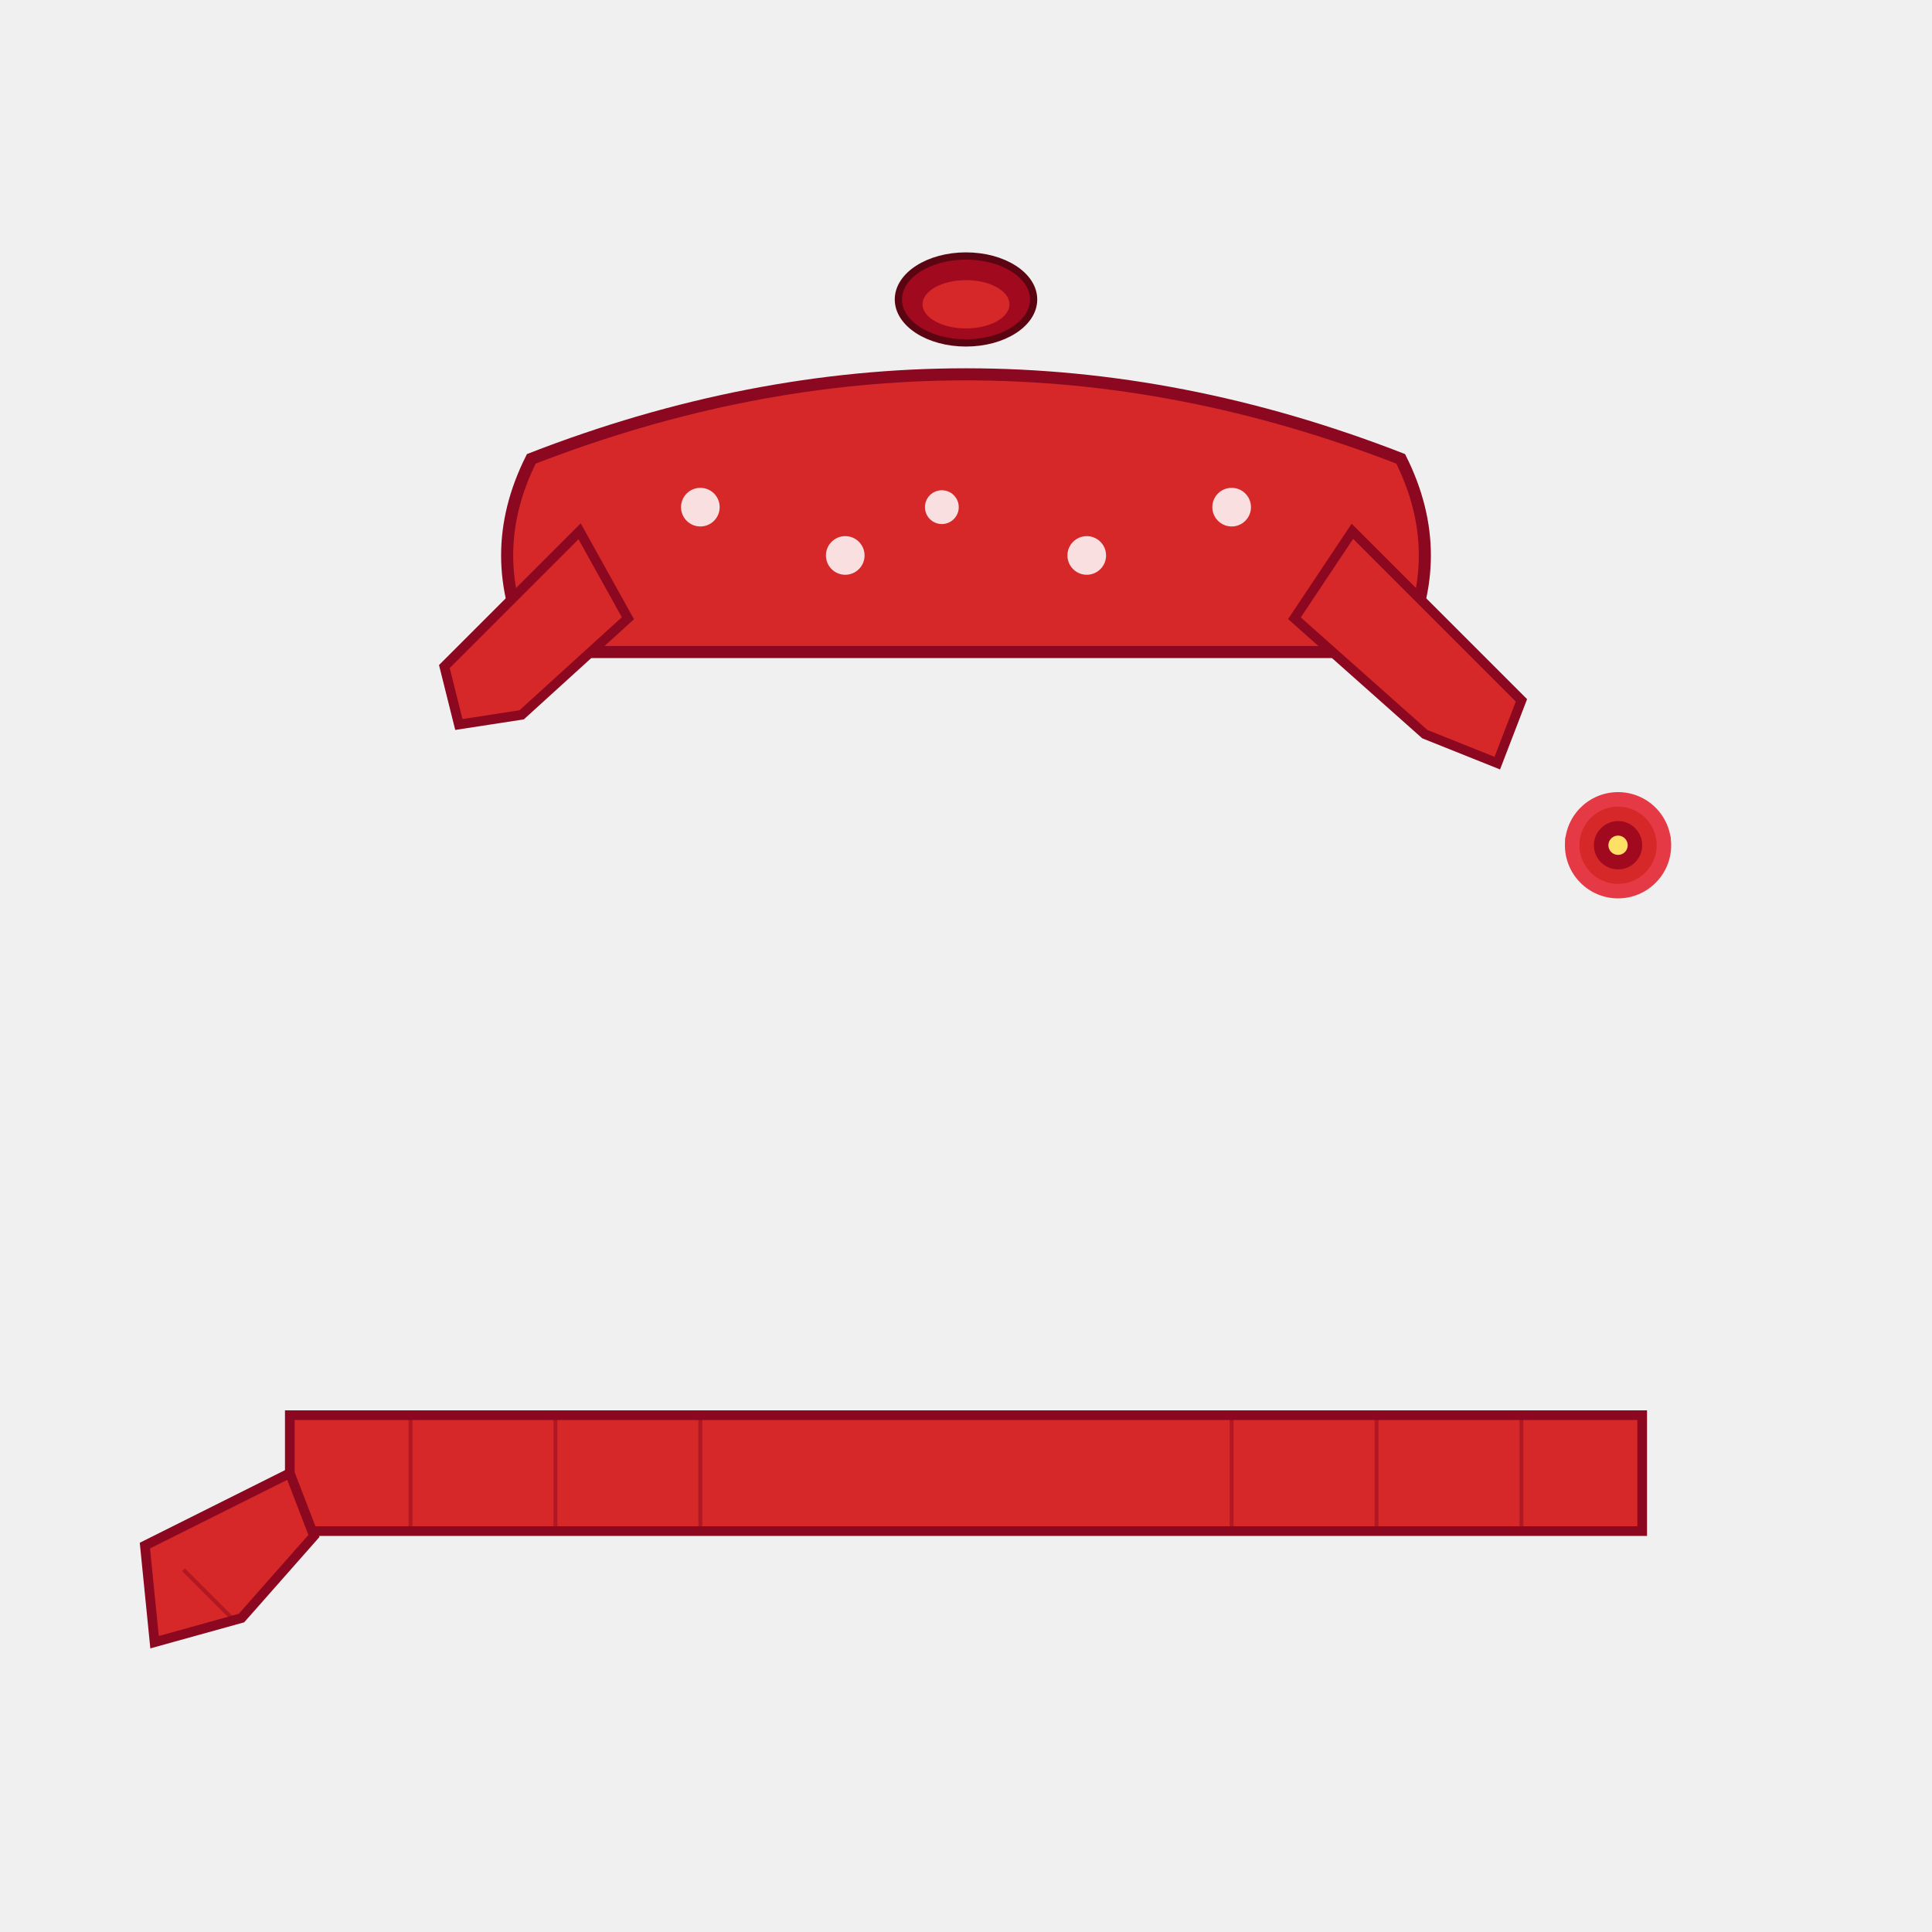
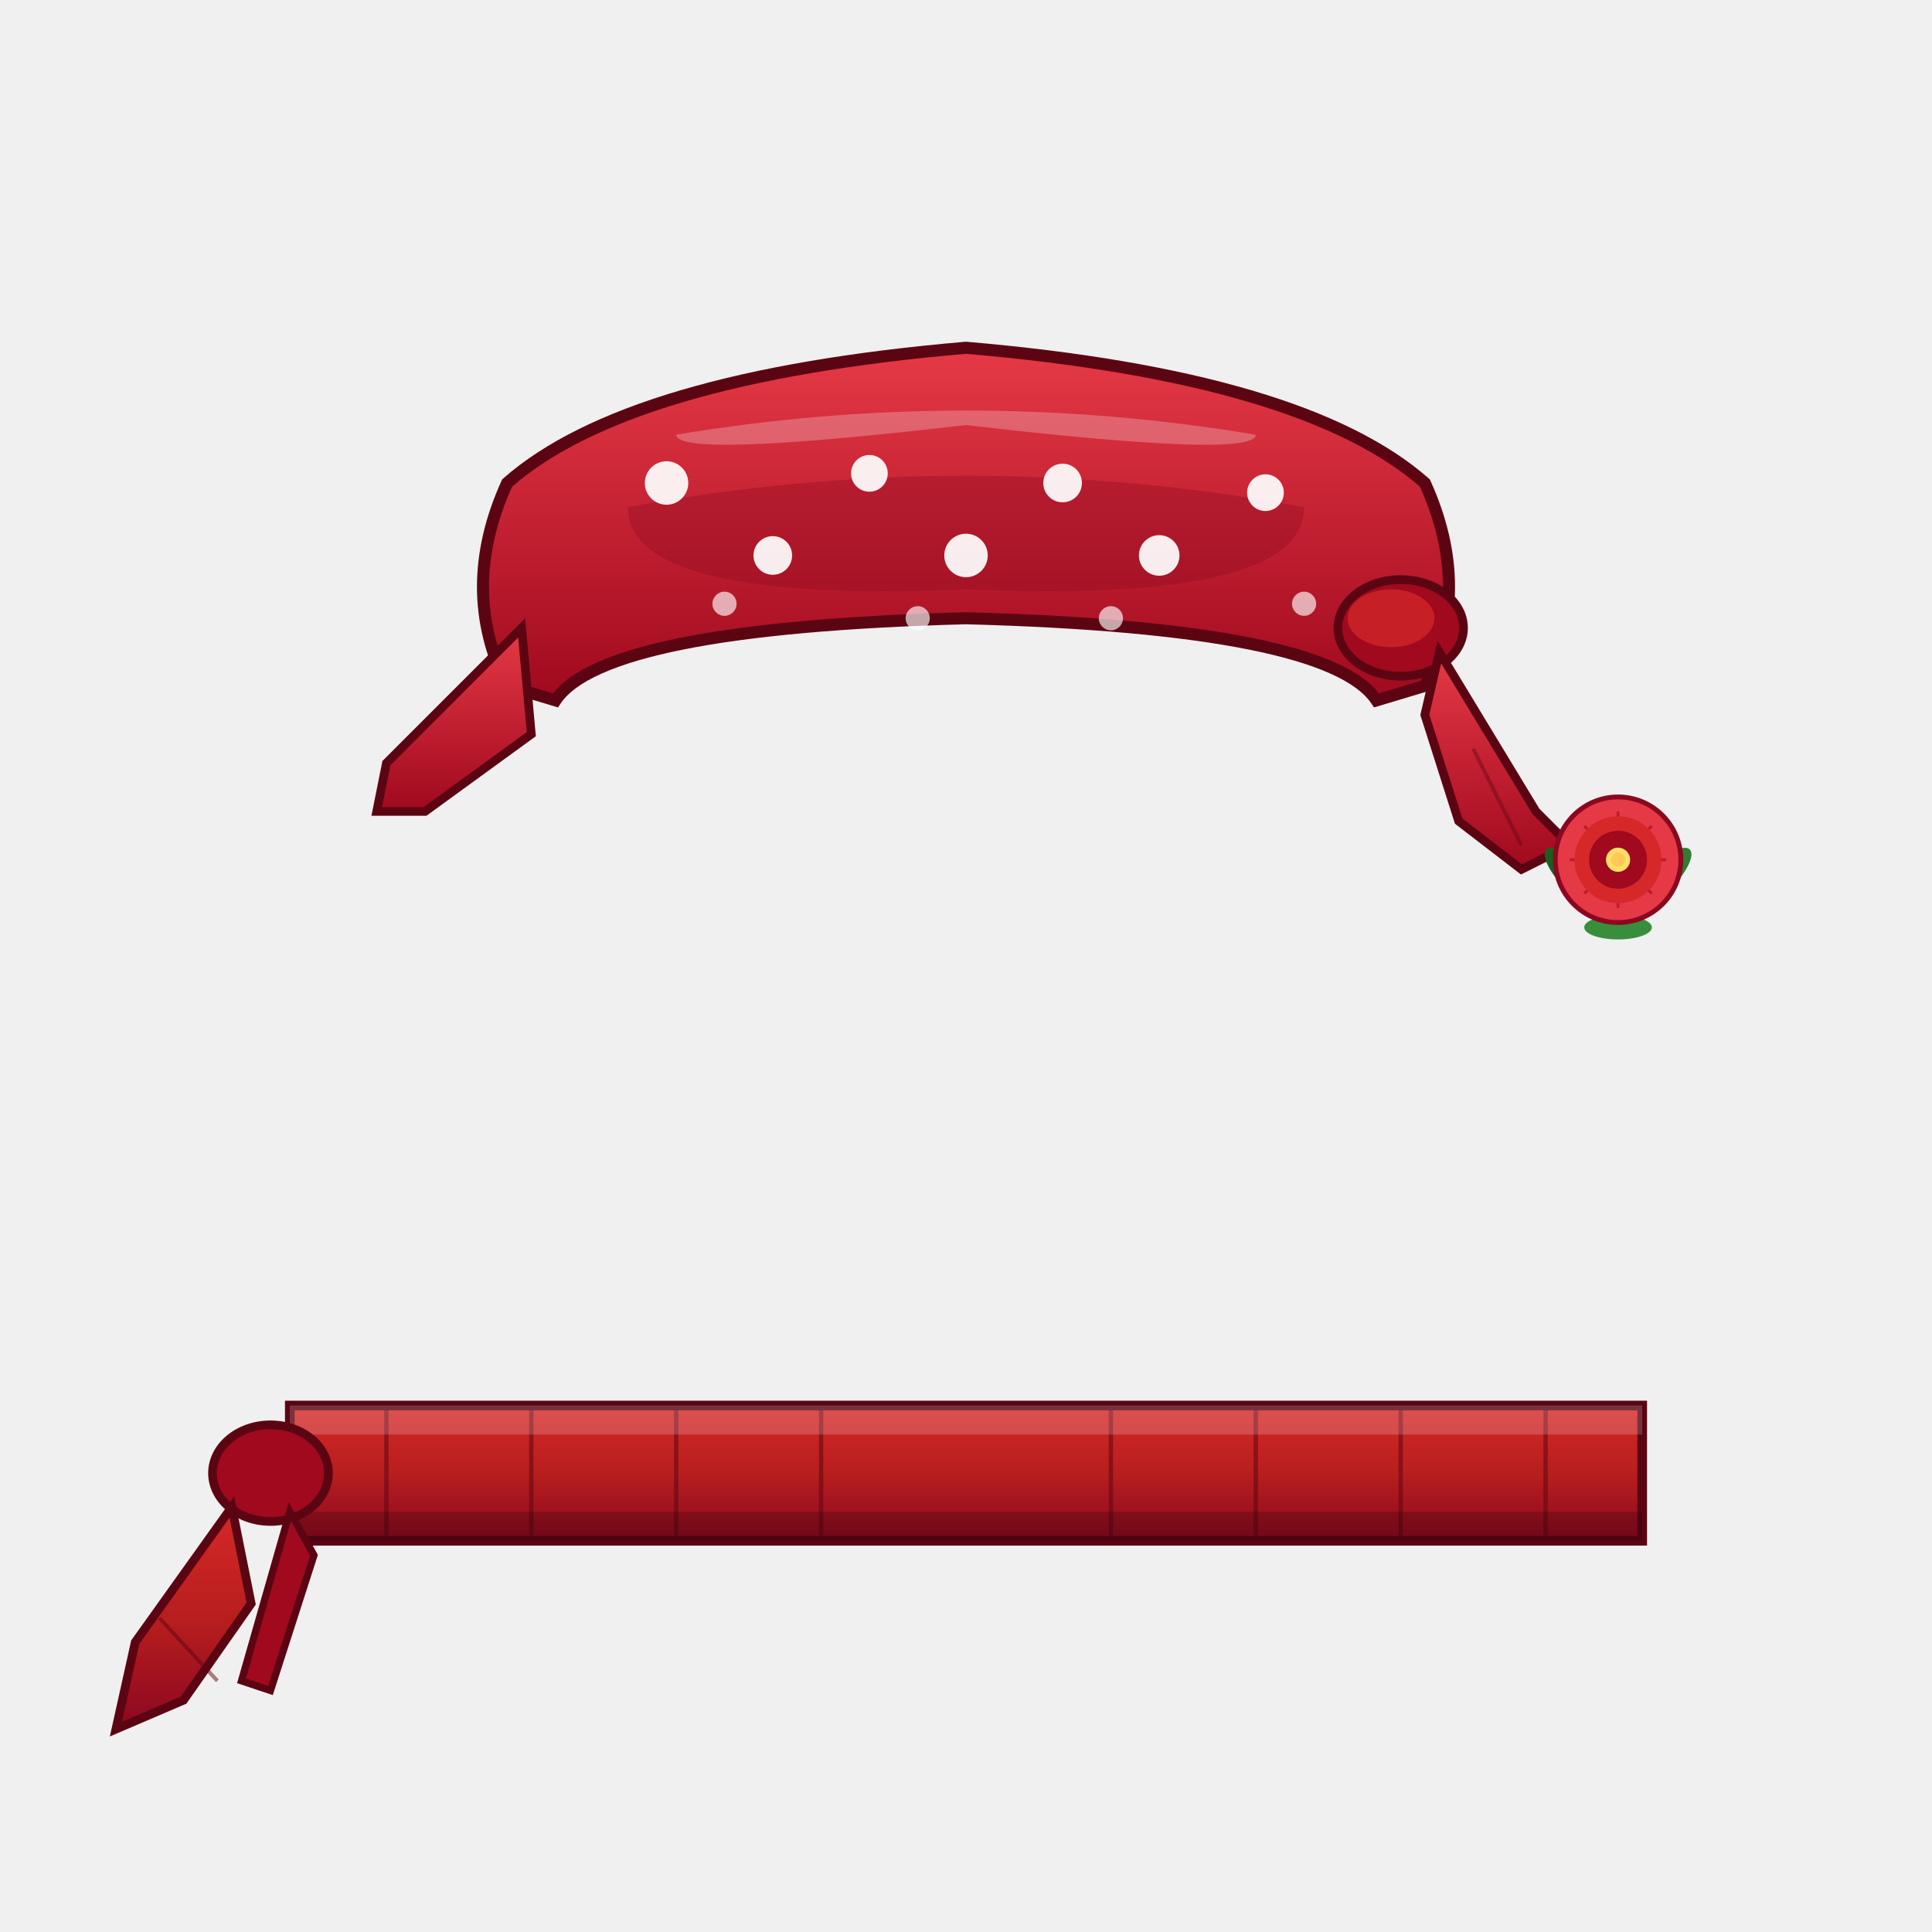
<svg xmlns="http://www.w3.org/2000/svg" viewBox="0 0 400 400" width="400" height="400">
+   <defs>
+     <linearGradient id="mocadorGrad" x1="0%" y1="0%" x2="0%" y2="100%">
+       <stop offset="0%" stop-color="#E63946" />
+       <stop offset="100%" stop-color="#A0091E" />
+     </linearGradient>
+     <linearGradient id="fajaGrad" x1="0%" y1="0%" x2="0%" y2="100%">
+       <stop offset="0%" stop-color="#D62828" />
+       <stop offset="50%" stop-color="#B81E1E" />
+       <stop offset="100%" stop-color="#8B0820" />
+     </linearGradient>
+   </defs>
  <g>
-     <path d="M 110 95 Q 200 60 290 95 Q 300 115 290 135 L 110 135 Q 100 115 110 95 Z" fill="#D62828" stroke="#8B0820" stroke-width="2.5" />
-     <path d="M 280 110 L 315 145 L 310 158 L 295 152 L 268 128 Z" fill="#D62828" stroke="#8B0820" stroke-width="2" />
-     <path d="M 120 110 L 92 138 L 95 150 L 108 148 L 130 128 Z" fill="#D62828" stroke="#8B0820" stroke-width="2" />
-     <ellipse cx="200" cy="62" rx="14" ry="9" fill="#A0091E" stroke="#5C0512" stroke-width="1.5" />
-     <ellipse cx="200" cy="63" rx="9" ry="5" fill="#D62828" />
-     <circle cx="145" cy="105" r="4" fill="white" opacity="0.85" />
-     <circle cx="175" cy="115" r="4" fill="white" opacity="0.85" />
-     <circle cx="225" cy="115" r="4" fill="white" opacity="0.85" />
-     <circle cx="255" cy="105" r="4" fill="white" opacity="0.85" />
-     <circle cx="195" cy="105" r="3.5" fill="white" opacity="0.85" />
+     <path d="M 105 100              Q 130 78 200 72              Q 270 78 295 100              Q 305 122 295 142              L 285 145              Q 275 130 200 128              Q 125 130 115 145              L 105 142              Q 95 122 105 100 Z" fill="url(#mocadorGrad)" stroke="#5C0512" stroke-width="2.5" />
+     <path d="M 130 105 Q 200 92 270 105 Q 270 125 200 122 Q 130 125 130 105 Z" fill="#8B0820" opacity="0.35" />
+     <g transform="translate(290, 130)">
+       <ellipse cx="0" cy="0" rx="13" ry="10" fill="#A0091E" stroke="#5C0512" stroke-width="1.8" />
+       <ellipse cx="-2" cy="-2" rx="9" ry="6" fill="#D62828" opacity="0.7" />
+       <path d="M 8 5 L 28 38 L 35 45 L 25 50 L 12 40 L 5 18 Z" fill="url(#mocadorGrad)" stroke="#5C0512" stroke-width="1.8" />
+       <path d="M 15 25 L 25 45" stroke="#5C0512" stroke-width="0.8" opacity="0.4" />
+     </g>
+     <path d="M 108 130 L 80 158 L 78 168 L 88 168 L 110 152 Z" fill="url(#mocadorGrad)" stroke="#5C0512" stroke-width="1.8" />
+     <g fill="#FFFFFF" opacity="0.92">
+       <circle cx="138" cy="100" r="4.5" />
+       <circle cx="160" cy="115" r="4" />
+       <circle cx="180" cy="98" r="3.8" />
+       <circle cx="200" cy="115" r="4.5" />
+       <circle cx="220" cy="100" r="4" />
+       <circle cx="240" cy="115" r="4.2" />
+       <circle cx="262" cy="102" r="3.8" />
+       <circle cx="150" cy="125" r="2.5" opacity="0.7" />
+       <circle cx="190" cy="128" r="2.5" opacity="0.7" />
+       <circle cx="230" cy="128" r="2.5" opacity="0.7" />
+       <circle cx="270" cy="125" r="2.5" opacity="0.7" />
+     </g>
+     <path d="M 140 90 Q 200 80 260 90 Q 260 95 200 88 Q 140 95 140 90 Z" fill="#FFFFFF" opacity="0.25" />
  </g>
  <g>
-     <rect x="60" y="293" width="280" height="24" fill="#D62828" stroke="#8B0820" stroke-width="2" />
-     <line x1="85" y1="293" x2="85" y2="317" stroke="#8B0820" stroke-width="0.8" opacity="0.5" />
-     <line x1="115" y1="293" x2="115" y2="317" stroke="#8B0820" stroke-width="0.8" opacity="0.5" />
-     <line x1="145" y1="293" x2="145" y2="317" stroke="#8B0820" stroke-width="0.8" opacity="0.5" />
-     <line x1="255" y1="293" x2="255" y2="317" stroke="#8B0820" stroke-width="0.8" opacity="0.5" />
-     <line x1="285" y1="293" x2="285" y2="317" stroke="#8B0820" stroke-width="0.8" opacity="0.5" />
-     <line x1="315" y1="293" x2="315" y2="317" stroke="#8B0820" stroke-width="0.8" opacity="0.5" />
-     <path d="M 60 305 L 30 320 L 32 340 L 50 335 L 65 318 Z" fill="#D62828" stroke="#8B0820" stroke-width="2" />
-     <line x1="38" y1="325" x2="48" y2="335" stroke="#8B0820" stroke-width="0.8" opacity="0.5" />
+     <rect x="60" y="291" width="280" height="28" fill="url(#fajaGrad)" stroke="#5C0512" stroke-width="2" />
+     <g stroke="#5C0512" stroke-width="0.9" opacity="0.55" fill="none">
+       <line x1="80" y1="291" x2="80" y2="319" />
+       <line x1="110" y1="291" x2="110" y2="319" />
+       <line x1="140" y1="291" x2="140" y2="319" />
+       <line x1="170" y1="291" x2="170" y2="319" />
+       <line x1="230" y1="291" x2="230" y2="319" />
+       <line x1="260" y1="291" x2="260" y2="319" />
+       <line x1="290" y1="291" x2="290" y2="319" />
+       <line x1="320" y1="291" x2="320" y2="319" />
+     </g>
+     <rect x="60" y="291" width="280" height="6" fill="#FFFFFF" opacity="0.18" />
+     <rect x="60" y="313" width="280" height="6" fill="#000000" opacity="0.18" />
+     <g>
+       <ellipse cx="56" cy="305" rx="12" ry="10" fill="#A0091E" stroke="#5C0512" stroke-width="1.8" />
+       <path d="M 48 312 L 28 340 L 24 358 L 38 352 L 52 332 Z" fill="url(#fajaGrad)" stroke="#5C0512" stroke-width="1.8" />
+       <path d="M 33 335 L 45 348" stroke="#5C0512" stroke-width="0.8" opacity="0.5" />
+       <path d="M 60 313 L 50 348 L 56 350 L 65 322 Z" fill="#A0091E" stroke="#5C0512" stroke-width="1.5" />
+     </g>
  </g>
-   <g transform="translate(335, 175)">
-     <ellipse cx="-2" cy="6" rx="7" ry="2.5" fill="#2E7D32" transform="rotate(45)" />
-     <ellipse cx="2" cy="6" rx="7" ry="2.5" fill="#388E3C" transform="rotate(-45)" />
-     <circle r="11" fill="#E63946" />
-     <circle r="8" fill="#D62828" />
-     <circle r="5" fill="#A0091E" />
-     <circle r="2" fill="#FFE066" />
+   <g transform="translate(335, 178)">
+     <ellipse cx="-3" cy="9" rx="9" ry="3" fill="#1B5E20" transform="rotate(45)" />
+     <ellipse cx="3" cy="9" rx="9" ry="3" fill="#2E7D32" transform="rotate(-45)" />
+     <ellipse cx="0" cy="14" rx="7" ry="2.5" fill="#388E3C" />
+     <circle r="13" fill="#E63946" stroke="#8B0820" stroke-width="1" />
+     <g stroke="#A0091E" stroke-width="0.6" fill="none" opacity="0.6">
+       <line x1="-10" y1="0" x2="10" y2="0" />
+       <line x1="0" y1="-10" x2="0" y2="10" />
+       <line x1="-7" y1="-7" x2="7" y2="7" />
+       <line x1="7" y1="-7" x2="-7" y2="7" />
+     </g>
+     <circle r="9" fill="#D62828" />
+     <circle r="6" fill="#A0091E" />
+     <circle r="2.5" fill="#FFE066" />
+     <circle r="1.5" fill="#FFC857" />
  </g>
</svg>
